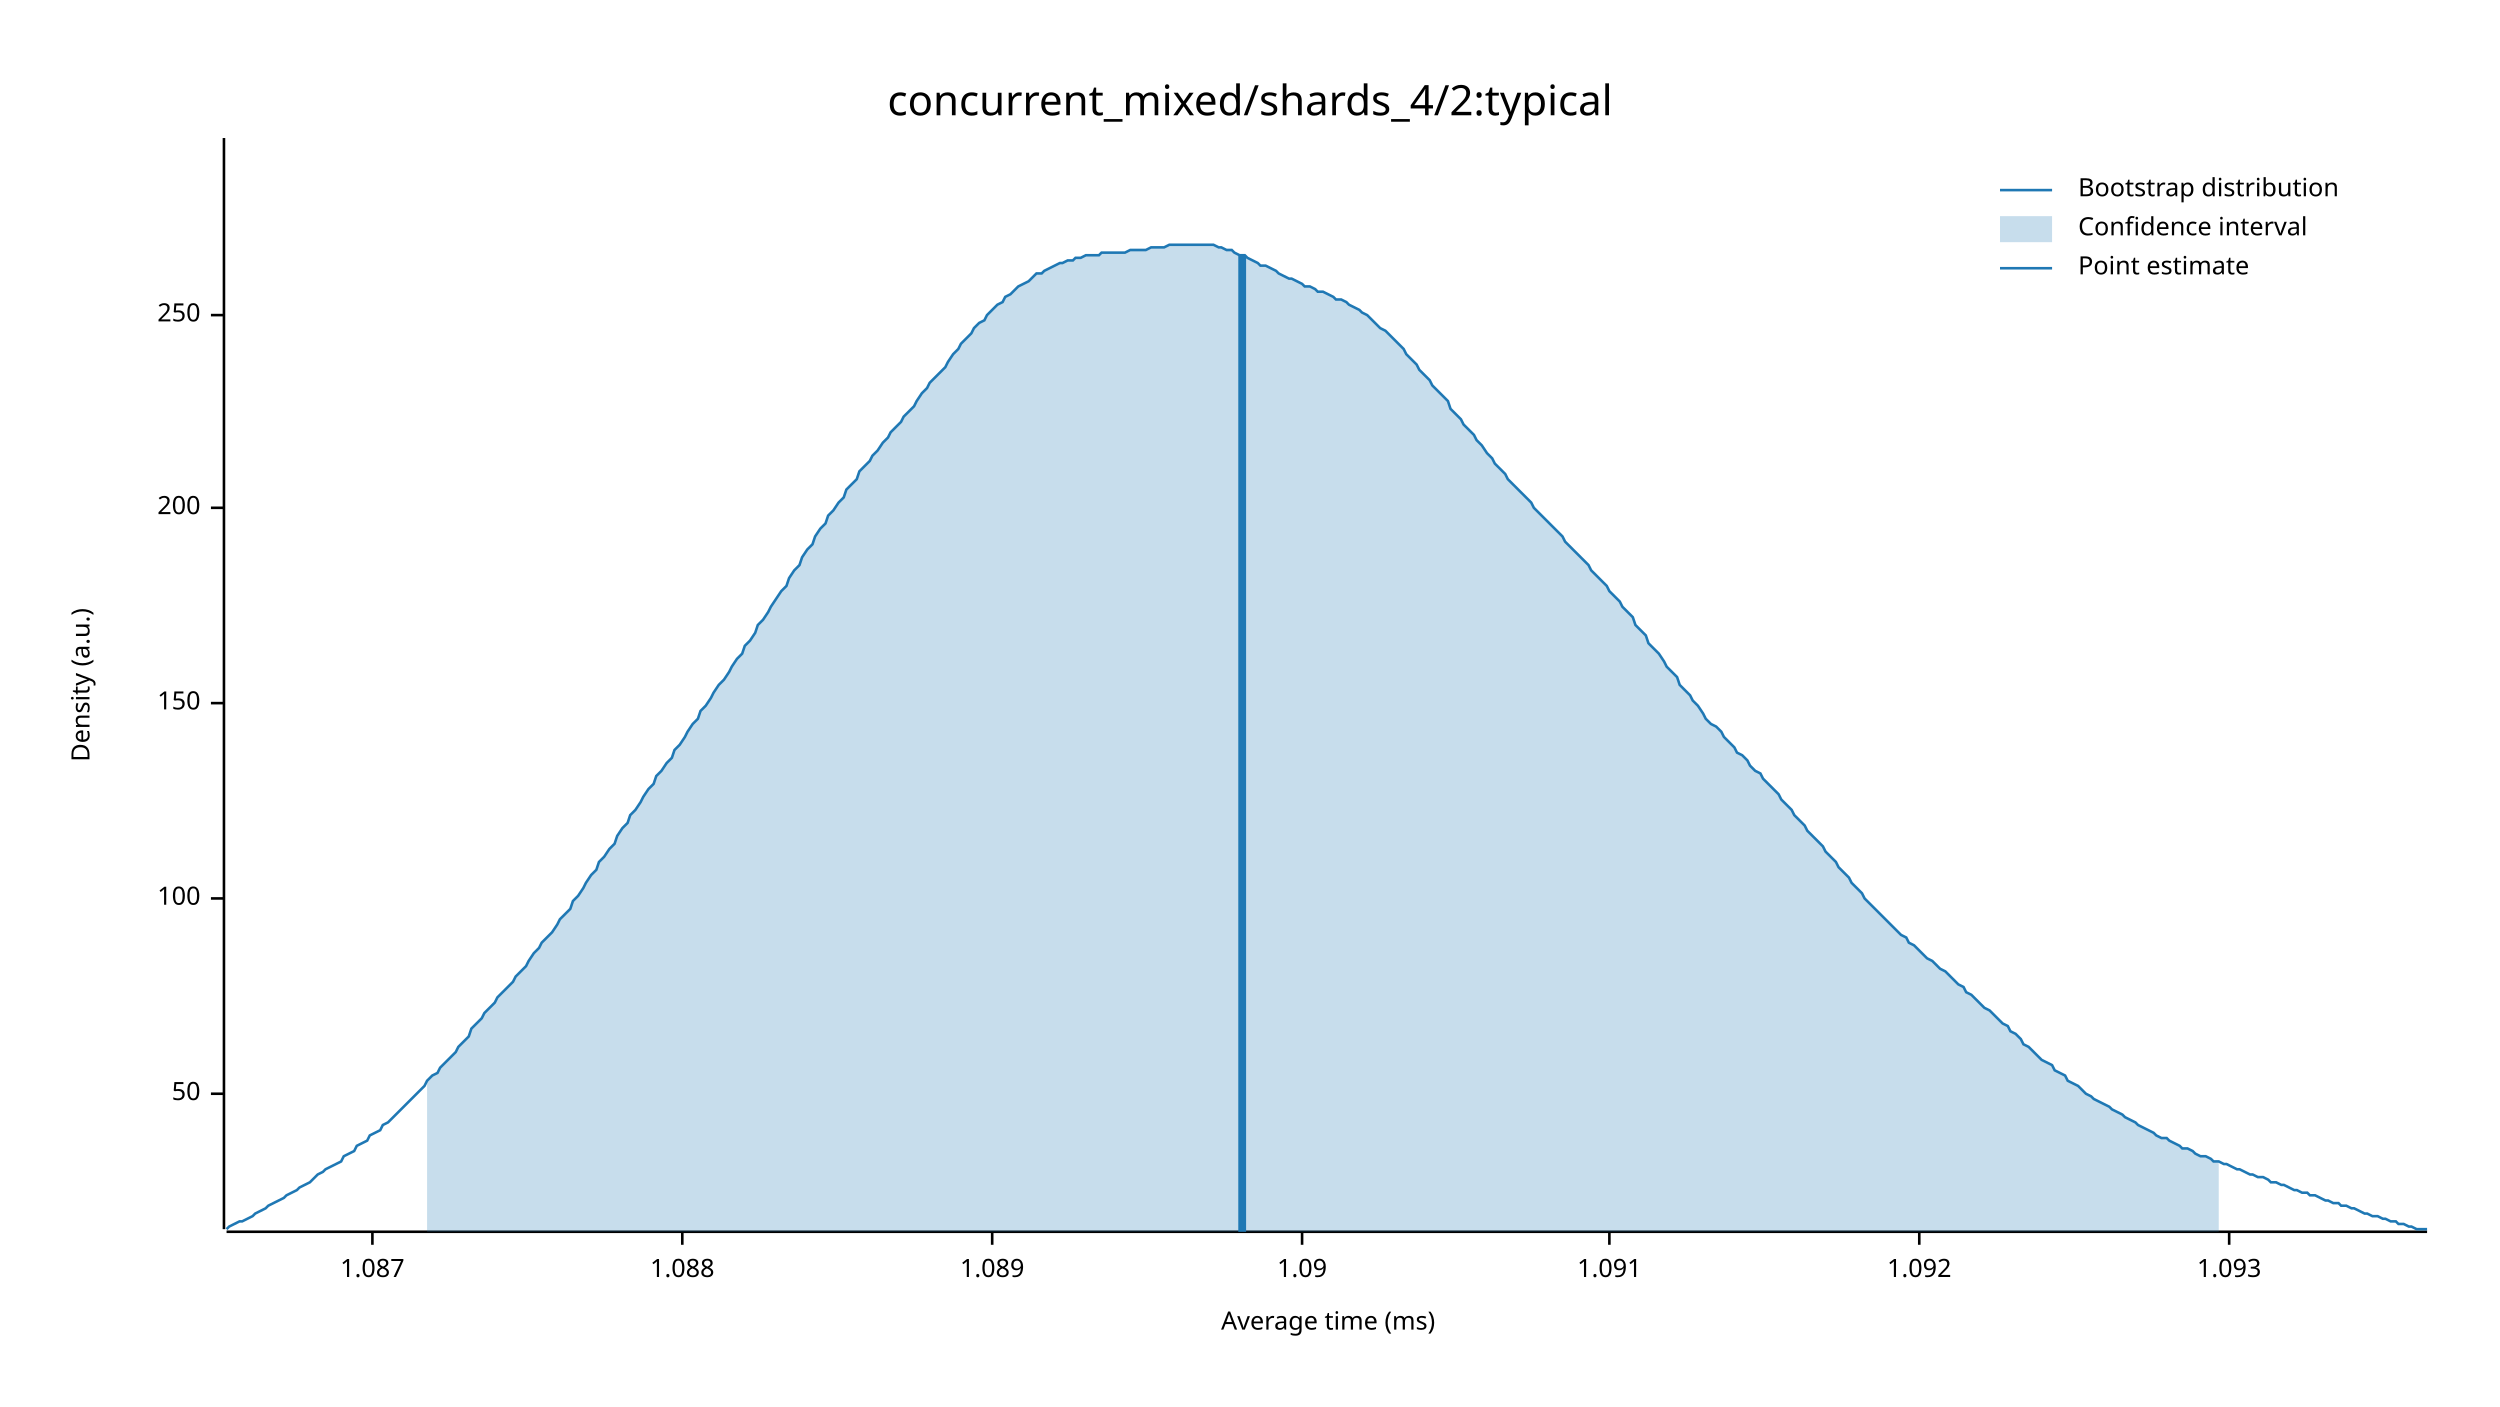
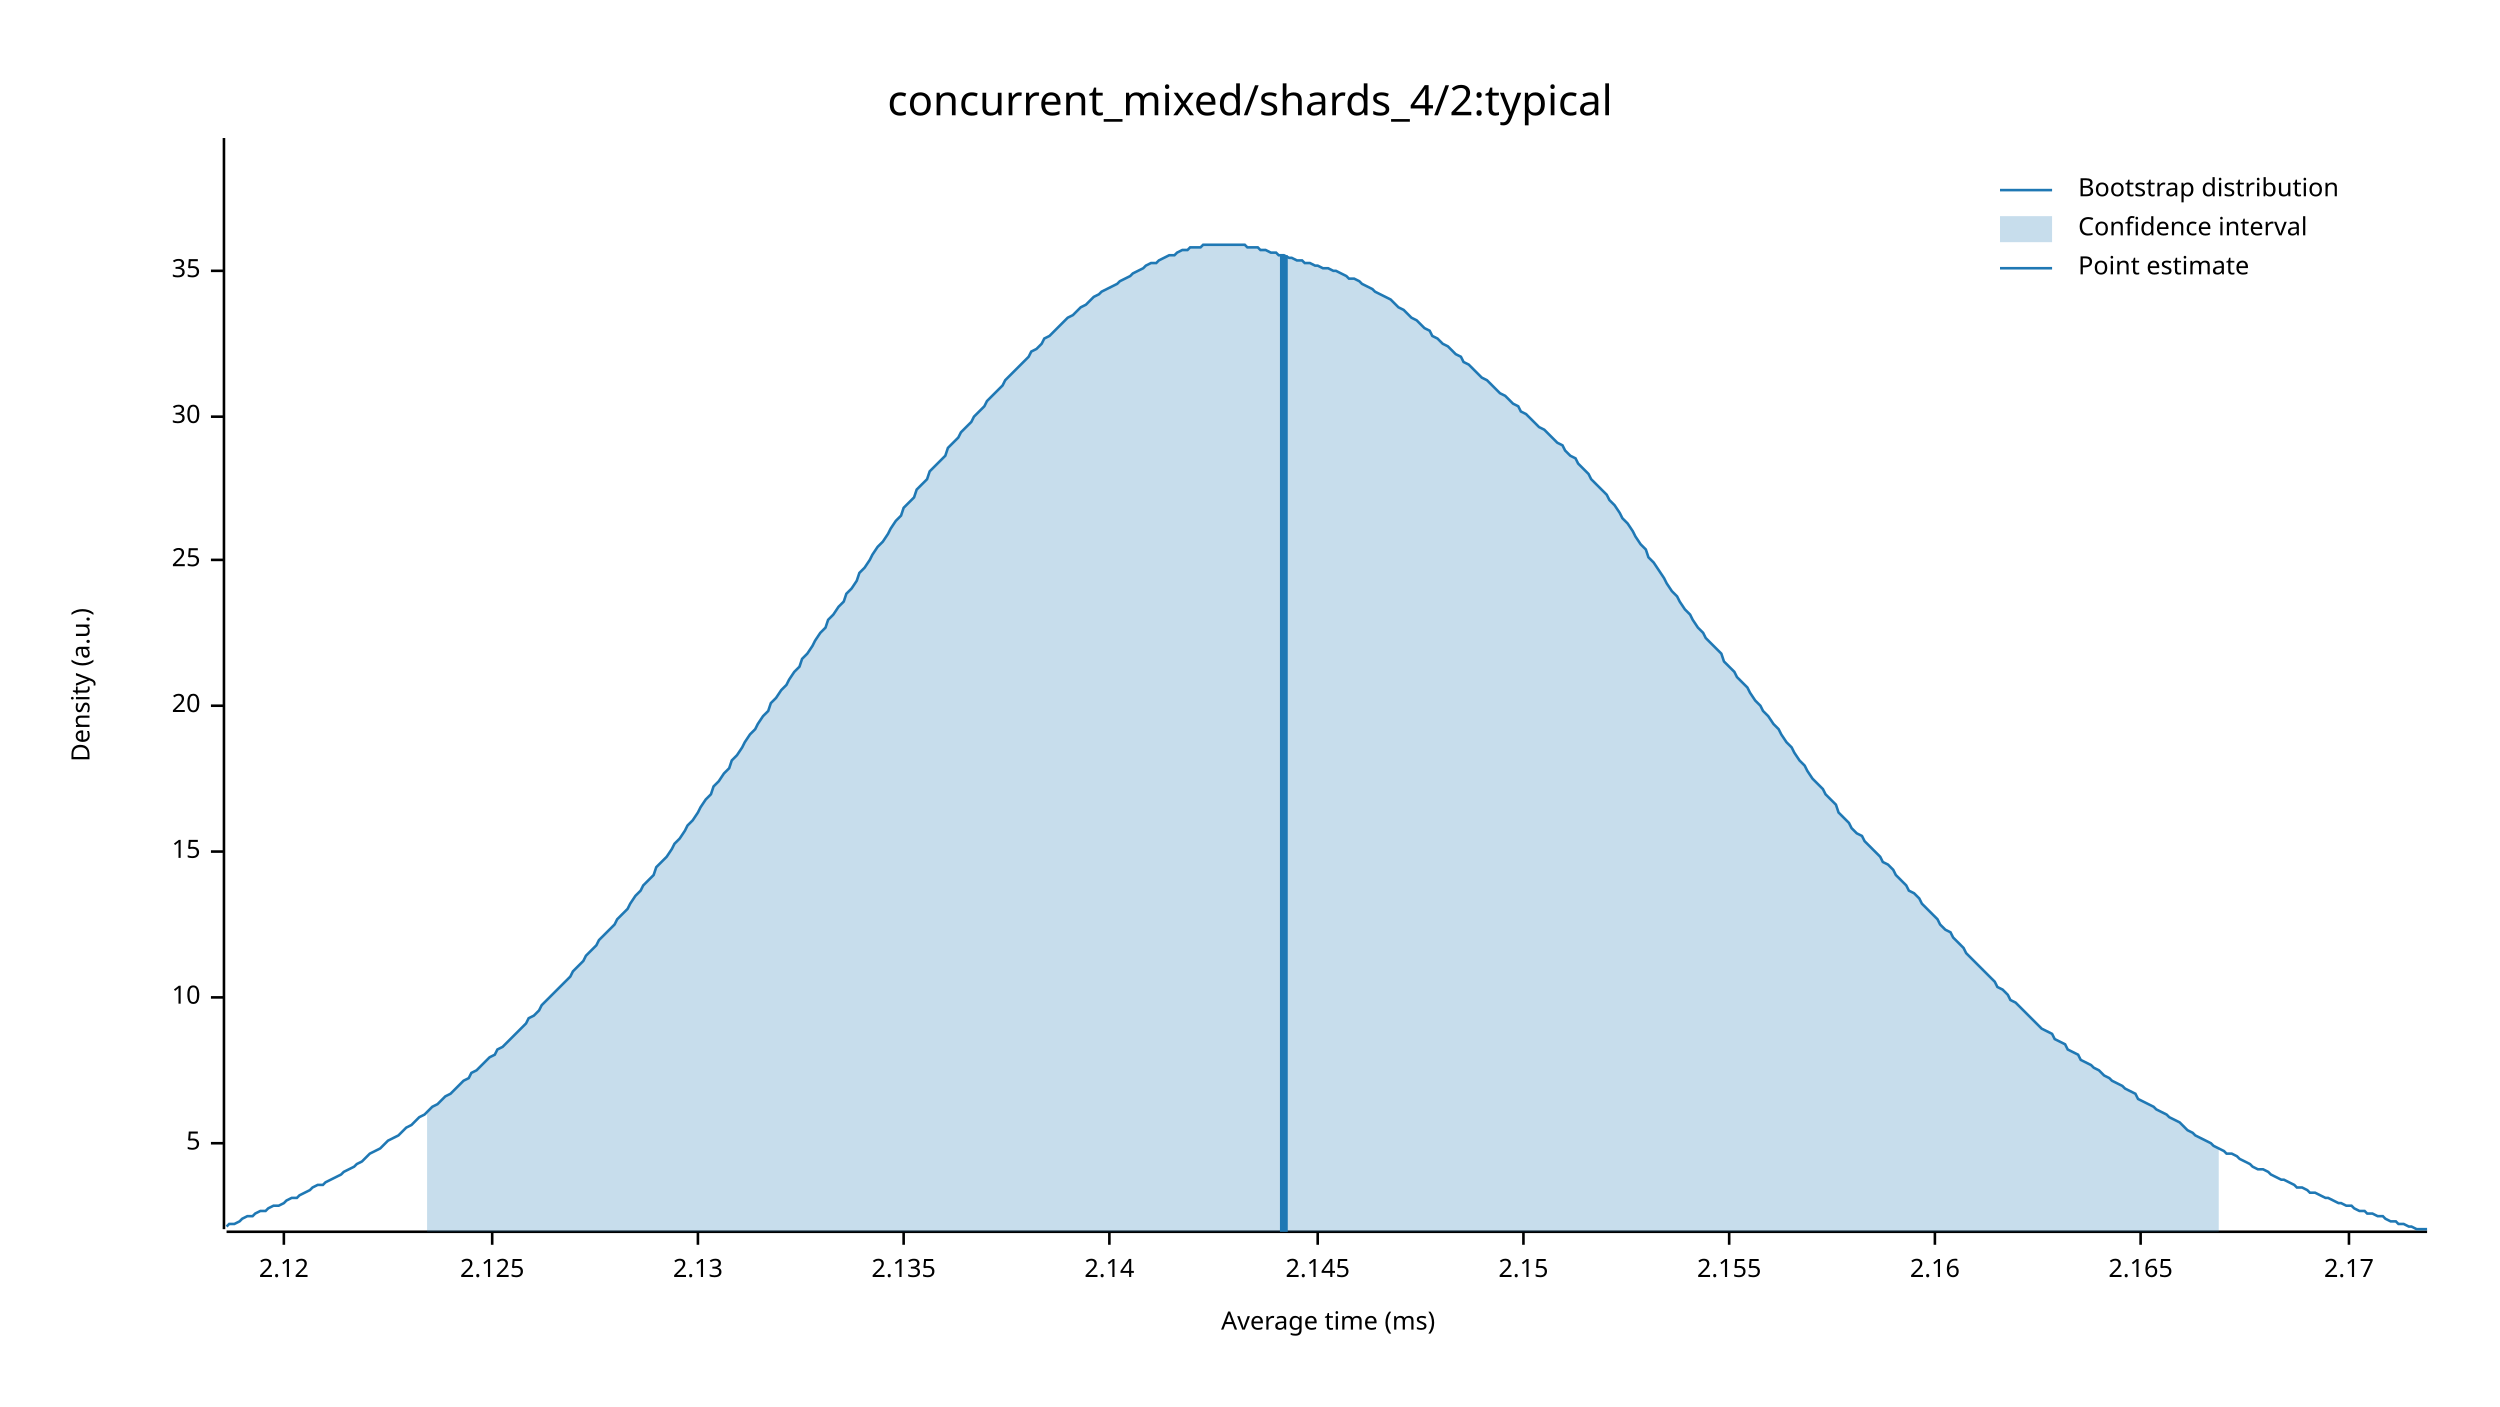
<svg xmlns="http://www.w3.org/2000/svg" width="960" height="540" viewBox="0 0 960 540">
  <text x="480" y="32" dy="0.76em" text-anchor="middle" font-family="sans-serif" font-size="16.129" opacity="1" fill="#000000">
concurrent_mixed/shards_4/2:typical
</text>
  <text x="27" y="263" dy="0.76em" text-anchor="middle" font-family="sans-serif" font-size="9.677" opacity="1" fill="#000000" transform="rotate(270, 27, 263)">
Density (a.u.)
</text>
  <text x="510" y="513" dy="-0.5ex" text-anchor="middle" font-family="sans-serif" font-size="9.677" opacity="1" fill="#000000">
Average time (ms)
</text>
  <polyline fill="none" opacity="1" stroke="#000000" stroke-width="1" points="86,53 86,472 " />
-   <text x="77" y="420" dy="0.5ex" text-anchor="end" font-family="sans-serif" font-size="9.677" opacity="1" fill="#000000">
- 50
+   <text x="77" y="439" dy="0.5ex" text-anchor="end" font-family="sans-serif" font-size="9.677" opacity="1" fill="#000000">
+ 5
</text>
-   <polyline fill="none" opacity="1" stroke="#000000" stroke-width="1" points="81,420 86,420 " />
-   <text x="77" y="345" dy="0.5ex" text-anchor="end" font-family="sans-serif" font-size="9.677" opacity="1" fill="#000000">
- 100
+   <polyline fill="none" opacity="1" stroke="#000000" stroke-width="1" points="81,439 86,439 " />
+   <text x="77" y="383" dy="0.5ex" text-anchor="end" font-family="sans-serif" font-size="9.677" opacity="1" fill="#000000">
+ 10
</text>
-   <polyline fill="none" opacity="1" stroke="#000000" stroke-width="1" points="81,345 86,345 " />
-   <text x="77" y="270" dy="0.5ex" text-anchor="end" font-family="sans-serif" font-size="9.677" opacity="1" fill="#000000">
- 150
+   <polyline fill="none" opacity="1" stroke="#000000" stroke-width="1" points="81,383 86,383 " />
+   <text x="77" y="327" dy="0.5ex" text-anchor="end" font-family="sans-serif" font-size="9.677" opacity="1" fill="#000000">
+ 15
</text>
-   <polyline fill="none" opacity="1" stroke="#000000" stroke-width="1" points="81,270 86,270 " />
-   <text x="77" y="195" dy="0.5ex" text-anchor="end" font-family="sans-serif" font-size="9.677" opacity="1" fill="#000000">
- 200
+   <polyline fill="none" opacity="1" stroke="#000000" stroke-width="1" points="81,327 86,327 " />
+   <text x="77" y="271" dy="0.5ex" text-anchor="end" font-family="sans-serif" font-size="9.677" opacity="1" fill="#000000">
+ 20
</text>
-   <polyline fill="none" opacity="1" stroke="#000000" stroke-width="1" points="81,195 86,195 " />
-   <text x="77" y="121" dy="0.5ex" text-anchor="end" font-family="sans-serif" font-size="9.677" opacity="1" fill="#000000">
- 250
+   <polyline fill="none" opacity="1" stroke="#000000" stroke-width="1" points="81,271 86,271 " />
+   <text x="77" y="215" dy="0.5ex" text-anchor="end" font-family="sans-serif" font-size="9.677" opacity="1" fill="#000000">
+ 25
</text>
-   <polyline fill="none" opacity="1" stroke="#000000" stroke-width="1" points="81,121 86,121 " />
+   <polyline fill="none" opacity="1" stroke="#000000" stroke-width="1" points="81,215 86,215 " />
+   <text x="77" y="160" dy="0.5ex" text-anchor="end" font-family="sans-serif" font-size="9.677" opacity="1" fill="#000000">
+ 30
+ </text>
+   <polyline fill="none" opacity="1" stroke="#000000" stroke-width="1" points="81,160 86,160 " />
+   <text x="77" y="104" dy="0.5ex" text-anchor="end" font-family="sans-serif" font-size="9.677" opacity="1" fill="#000000">
+ 35
+ </text>
+   <polyline fill="none" opacity="1" stroke="#000000" stroke-width="1" points="81,104 86,104 " />
  <polyline fill="none" opacity="1" stroke="#000000" stroke-width="1" points="87,473 932,473 " />
-   <text x="143" y="483" dy="0.76em" text-anchor="middle" font-family="sans-serif" font-size="9.677" opacity="1" fill="#000000">
- 1.087
+   <text x="109" y="483" dy="0.76em" text-anchor="middle" font-family="sans-serif" font-size="9.677" opacity="1" fill="#000000">
+ 2.12
</text>
-   <polyline fill="none" opacity="1" stroke="#000000" stroke-width="1" points="143,473 143,478 " />
-   <text x="262" y="483" dy="0.76em" text-anchor="middle" font-family="sans-serif" font-size="9.677" opacity="1" fill="#000000">
- 1.088
+   <polyline fill="none" opacity="1" stroke="#000000" stroke-width="1" points="109,473 109,478 " />
+   <text x="189" y="483" dy="0.76em" text-anchor="middle" font-family="sans-serif" font-size="9.677" opacity="1" fill="#000000">
+ 2.125
</text>
-   <polyline fill="none" opacity="1" stroke="#000000" stroke-width="1" points="262,473 262,478 " />
-   <text x="381" y="483" dy="0.76em" text-anchor="middle" font-family="sans-serif" font-size="9.677" opacity="1" fill="#000000">
- 1.089
+   <polyline fill="none" opacity="1" stroke="#000000" stroke-width="1" points="189,473 189,478 " />
+   <text x="268" y="483" dy="0.76em" text-anchor="middle" font-family="sans-serif" font-size="9.677" opacity="1" fill="#000000">
+ 2.13
</text>
-   <polyline fill="none" opacity="1" stroke="#000000" stroke-width="1" points="381,473 381,478 " />
-   <text x="500" y="483" dy="0.76em" text-anchor="middle" font-family="sans-serif" font-size="9.677" opacity="1" fill="#000000">
- 1.09
+   <polyline fill="none" opacity="1" stroke="#000000" stroke-width="1" points="268,473 268,478 " />
+   <text x="347" y="483" dy="0.76em" text-anchor="middle" font-family="sans-serif" font-size="9.677" opacity="1" fill="#000000">
+ 2.135
</text>
-   <polyline fill="none" opacity="1" stroke="#000000" stroke-width="1" points="500,473 500,478 " />
-   <text x="618" y="483" dy="0.76em" text-anchor="middle" font-family="sans-serif" font-size="9.677" opacity="1" fill="#000000">
- 1.091
+   <polyline fill="none" opacity="1" stroke="#000000" stroke-width="1" points="347,473 347,478 " />
+   <text x="426" y="483" dy="0.76em" text-anchor="middle" font-family="sans-serif" font-size="9.677" opacity="1" fill="#000000">
+ 2.14
</text>
-   <polyline fill="none" opacity="1" stroke="#000000" stroke-width="1" points="618,473 618,478 " />
-   <text x="737" y="483" dy="0.76em" text-anchor="middle" font-family="sans-serif" font-size="9.677" opacity="1" fill="#000000">
- 1.092
+   <polyline fill="none" opacity="1" stroke="#000000" stroke-width="1" points="426,473 426,478 " />
+   <text x="506" y="483" dy="0.76em" text-anchor="middle" font-family="sans-serif" font-size="9.677" opacity="1" fill="#000000">
+ 2.145
</text>
-   <polyline fill="none" opacity="1" stroke="#000000" stroke-width="1" points="737,473 737,478 " />
-   <text x="856" y="483" dy="0.76em" text-anchor="middle" font-family="sans-serif" font-size="9.677" opacity="1" fill="#000000">
- 1.093
+   <polyline fill="none" opacity="1" stroke="#000000" stroke-width="1" points="506,473 506,478 " />
+   <text x="585" y="483" dy="0.76em" text-anchor="middle" font-family="sans-serif" font-size="9.677" opacity="1" fill="#000000">
+ 2.15
</text>
-   <polyline fill="none" opacity="1" stroke="#000000" stroke-width="1" points="856,473 856,478 " />
-   <polyline fill="none" opacity="1" stroke="#1F78B4" stroke-width="1" points="87,472 88,471 90,470 92,469 93,469 95,468 97,467 98,466 100,465 102,464 103,463 105,462 107,461 109,460 110,459 112,458 114,457 115,456 117,455 119,454 120,453 122,451 124,450 125,449 127,448 129,447 131,446 132,444 134,443 136,442 137,440 139,439 141,438 142,436 144,435 146,434 147,432 149,431 151,429 153,427 154,426 156,424 158,422 159,421 161,419 163,417 164,415 166,413 168,412 169,410 171,408 173,406 175,404 176,402 178,400 180,398 181,395 183,393 185,391 186,389 188,387 190,385 191,383 193,381 195,379 197,377 198,375 200,373 202,371 203,369 205,366 207,364 208,362 210,360 212,358 214,355 215,353 217,351 219,349 220,346 222,344 224,341 225,339 227,336 229,334 230,331 232,329 234,326 236,324 237,321 239,318 241,316 242,313 244,311 246,308 247,306 249,303 251,301 252,298 254,296 256,293 258,291 259,288 261,286 263,283 264,281 266,278 268,276 269,273 271,271 273,268 274,266 276,263 278,261 280,258 281,256 283,253 285,251 286,248 288,246 290,243 291,240 293,238 295,235 296,233 298,230 300,227 302,225 303,222 305,219 307,217 308,214 310,211 312,209 313,206 315,203 317,201 318,198 320,196 322,193 324,191 325,188 327,186 329,184 330,181 332,179 334,177 335,175 337,173 339,170 341,168 342,166 344,164 346,162 347,160 349,158 351,156 352,154 354,151 356,149 357,147 359,145 361,143 363,141 364,139 366,136 368,134 369,132 371,130 373,128 374,126 376,124 378,123 379,121 381,119 383,117 385,116 386,114 388,113 390,111 391,110 393,109 395,108 396,107 398,105 400,105 401,104 403,103 405,102 407,101 408,101 410,100 412,100 413,99 415,99 417,98 418,98 420,98 422,98 423,97 425,97 427,97 429,97 430,97 432,97 434,96 435,96 437,96 439,96 440,96 442,95 444,95 445,95 447,95 449,94 451,94 452,94 454,94 456,94 457,94 459,94 461,94 462,94 464,94 466,94 468,95 469,95 471,96 473,96 474,97 476,98 478,98 479,99 481,100 483,101 484,102 486,102 488,103 490,104 491,105 493,106 495,107 496,107 498,108 500,109 501,110 503,110 505,111 506,112 508,112 510,113 512,114 513,115 515,115 517,116 518,117 520,118 522,119 523,120 525,121 527,123 528,124 530,126 532,127 534,129 535,130 537,132 539,134 540,136 542,138 544,140 545,142 547,144 549,146 550,148 552,150 554,152 556,154 557,157 559,159 561,161 562,163 564,165 566,167 567,169 569,171 571,174 573,176 574,178 576,180 578,182 579,184 581,186 583,188 584,189 586,191 588,193 589,195 591,197 593,199 595,201 596,202 598,204 600,206 601,208 603,210 605,212 606,213 608,215 610,217 611,219 613,221 615,223 617,225 618,227 620,229 622,231 623,233 625,235 627,237 628,240 630,242 632,244 633,247 635,249 637,251 639,254 640,256 642,258 644,260 645,263 647,265 649,267 650,269 652,271 654,274 655,276 657,278 659,279 661,281 662,283 664,285 666,287 667,289 669,290 671,292 672,294 674,296 676,297 677,299 679,301 681,303 683,305 684,307 686,309 688,311 689,313 691,315 693,317 694,319 696,321 698,323 700,325 701,327 703,329 705,331 706,333 708,335 710,337 711,339 713,341 715,343 716,345 718,347 720,349 722,351 723,352 725,354 727,356 728,357 730,359 732,360 733,362 735,363 737,365 738,366 740,368 742,369 744,371 745,372 747,373 749,375 750,376 752,378 754,379 755,381 757,382 759,384 760,385 762,387 764,388 766,390 767,391 769,393 771,394 772,396 774,397 776,399 777,401 779,402 781,404 782,405 784,407 786,408 788,409 789,411 791,412 793,413 794,415 796,416 798,417 799,418 801,420 803,421 804,422 806,423 808,424 810,425 811,426 813,427 815,428 816,429 818,430 820,431 821,432 823,433 825,434 827,435 828,436 830,437 832,437 833,438 835,439 837,440 838,441 840,441 842,442 843,443 845,444 847,444 849,445 850,446 852,446 854,447 855,447 857,448 859,449 860,449 862,450 864,451 865,451 867,452 869,452 871,453 872,454 874,454 876,455 877,455 879,456 881,457 882,457 884,458 886,458 887,459 889,459 891,460 893,461 894,461 896,462 898,462 899,463 901,463 903,464 904,464 906,465 908,466 909,466 911,467 913,467 915,468 916,468 918,469 920,469 921,470 923,470 925,471 926,471 928,472 930,472 932,472 " />
-   <polygon opacity="0.25" fill="#1F78B4" points="164,415 166,413 168,412 169,410 171,408 173,406 175,404 176,402 178,400 180,398 181,395 183,393 185,391 186,389 188,387 190,385 191,383 193,381 195,379 197,377 198,375 200,373 202,371 203,369 205,366 207,364 208,362 210,360 212,358 214,355 215,353 217,351 219,349 220,346 222,344 224,341 225,339 227,336 229,334 230,331 232,329 234,326 236,324 237,321 239,318 241,316 242,313 244,311 246,308 247,306 249,303 251,301 252,298 254,296 256,293 258,291 259,288 261,286 263,283 264,281 266,278 268,276 269,273 271,271 273,268 274,266 276,263 278,261 280,258 281,256 283,253 285,251 286,248 288,246 290,243 291,240 293,238 295,235 296,233 298,230 300,227 302,225 303,222 305,219 307,217 308,214 310,211 312,209 313,206 315,203 317,201 318,198 320,196 322,193 324,191 325,188 327,186 329,184 330,181 332,179 334,177 335,175 337,173 339,170 341,168 342,166 344,164 346,162 347,160 349,158 351,156 352,154 354,151 356,149 357,147 359,145 361,143 363,141 364,139 366,136 368,134 369,132 371,130 373,128 374,126 376,124 378,123 379,121 381,119 383,117 385,116 386,114 388,113 390,111 391,110 393,109 395,108 396,107 398,105 400,105 401,104 403,103 405,102 407,101 408,101 410,100 412,100 413,99 415,99 417,98 418,98 420,98 422,98 423,97 425,97 427,97 429,97 430,97 432,97 434,96 435,96 437,96 439,96 440,96 442,95 444,95 445,95 447,95 449,94 451,94 452,94 454,94 456,94 457,94 459,94 461,94 462,94 464,94 466,94 468,95 469,95 471,96 473,96 474,97 476,98 478,98 479,99 481,100 483,101 484,102 486,102 488,103 490,104 491,105 493,106 495,107 496,107 498,108 500,109 501,110 503,110 505,111 506,112 508,112 510,113 512,114 513,115 515,115 517,116 518,117 520,118 522,119 523,120 525,121 527,123 528,124 530,126 532,127 534,129 535,130 537,132 539,134 540,136 542,138 544,140 545,142 547,144 549,146 550,148 552,150 554,152 556,154 557,157 559,159 561,161 562,163 564,165 566,167 567,169 569,171 571,174 573,176 574,178 576,180 578,182 579,184 581,186 583,188 584,189 586,191 588,193 589,195 591,197 593,199 595,201 596,202 598,204 600,206 601,208 603,210 605,212 606,213 608,215 610,217 611,219 613,221 615,223 617,225 618,227 620,229 622,231 623,233 625,235 627,237 628,240 630,242 632,244 633,247 635,249 637,251 639,254 640,256 642,258 644,260 645,263 647,265 649,267 650,269 652,271 654,274 655,276 657,278 659,279 661,281 662,283 664,285 666,287 667,289 669,290 671,292 672,294 674,296 676,297 677,299 679,301 681,303 683,305 684,307 686,309 688,311 689,313 691,315 693,317 694,319 696,321 698,323 700,325 701,327 703,329 705,331 706,333 708,335 710,337 711,339 713,341 715,343 716,345 718,347 720,349 722,351 723,352 725,354 727,356 728,357 730,359 732,360 733,362 735,363 737,365 738,366 740,368 742,369 744,371 745,372 747,373 749,375 750,376 752,378 754,379 755,381 757,382 759,384 760,385 762,387 764,388 766,390 767,391 769,393 771,394 772,396 774,397 776,399 777,401 779,402 781,404 782,405 784,407 786,408 788,409 789,411 791,412 793,413 794,415 796,416 798,417 799,418 801,420 803,421 804,422 806,423 808,424 810,425 811,426 813,427 815,428 816,429 818,430 820,431 821,432 823,433 825,434 827,435 828,436 830,437 832,437 833,438 835,439 837,440 838,441 840,441 842,442 843,443 845,444 847,444 849,445 850,446 852,446 852,473 164,473 " />
-   <polyline fill="none" opacity="1" stroke="#1F78B4" stroke-width="3" points="477,473 477,98 " />
+   <polyline fill="none" opacity="1" stroke="#000000" stroke-width="1" points="585,473 585,478 " />
+   <text x="664" y="483" dy="0.76em" text-anchor="middle" font-family="sans-serif" font-size="9.677" opacity="1" fill="#000000">
+ 2.155
+ </text>
+   <polyline fill="none" opacity="1" stroke="#000000" stroke-width="1" points="664,473 664,478 " />
+   <text x="743" y="483" dy="0.76em" text-anchor="middle" font-family="sans-serif" font-size="9.677" opacity="1" fill="#000000">
+ 2.16
+ </text>
+   <polyline fill="none" opacity="1" stroke="#000000" stroke-width="1" points="743,473 743,478 " />
+   <text x="822" y="483" dy="0.76em" text-anchor="middle" font-family="sans-serif" font-size="9.677" opacity="1" fill="#000000">
+ 2.165
+ </text>
+   <polyline fill="none" opacity="1" stroke="#000000" stroke-width="1" points="822,473 822,478 " />
+   <text x="902" y="483" dy="0.76em" text-anchor="middle" font-family="sans-serif" font-size="9.677" opacity="1" fill="#000000">
+ 2.17
+ </text>
+   <polyline fill="none" opacity="1" stroke="#000000" stroke-width="1" points="902,473 902,478 " />
+   <polyline fill="none" opacity="1" stroke="#1F78B4" stroke-width="1" points="87,471 88,470 90,470 92,469 93,468 95,467 97,467 98,466 100,465 102,465 103,464 105,463 107,463 109,462 110,461 112,460 114,460 115,459 117,458 119,457 120,456 122,455 124,455 125,454 127,453 129,452 131,451 132,450 134,449 136,448 137,447 139,446 141,444 142,443 144,442 146,441 147,440 149,438 151,437 153,436 154,435 156,433 158,432 159,431 161,429 163,428 164,427 166,425 168,424 169,423 171,421 173,420 175,418 176,417 178,415 180,414 181,412 183,411 185,409 186,408 188,406 190,405 191,403 193,402 195,400 197,398 198,397 200,395 202,393 203,391 205,390 207,388 208,386 210,384 212,382 214,380 215,379 217,377 219,375 220,373 222,371 224,369 225,367 227,365 229,363 230,361 232,359 234,357 236,355 237,353 239,351 241,349 242,347 244,344 246,342 247,340 249,338 251,336 252,333 254,331 256,329 258,326 259,324 261,322 263,319 264,317 266,315 268,312 269,310 271,307 273,305 274,302 276,300 278,297 280,295 281,292 283,290 285,287 286,285 288,282 290,280 291,278 293,275 295,273 296,270 298,268 300,265 302,263 303,261 305,258 307,256 308,253 310,251 312,248 313,246 315,243 317,241 318,238 320,236 322,233 324,231 325,228 327,226 329,223 330,220 332,218 334,215 335,213 337,210 339,208 341,205 342,203 344,200 346,198 347,195 349,193 351,191 352,188 354,186 356,184 357,181 359,179 361,177 363,175 364,172 366,170 368,168 369,166 371,164 373,162 374,160 376,158 378,156 379,154 381,152 383,150 385,148 386,146 388,144 390,142 391,141 393,139 395,137 396,135 398,134 400,132 401,130 403,129 405,127 407,125 408,124 410,122 412,121 413,120 415,118 417,117 418,116 420,114 422,113 423,112 425,111 427,110 429,109 430,108 432,107 434,106 435,105 437,104 439,103 440,102 442,101 444,101 445,100 447,99 449,98 451,98 452,97 454,96 456,96 457,95 459,95 461,95 462,94 464,94 466,94 468,94 469,94 471,94 473,94 474,94 476,94 478,94 479,95 481,95 483,95 484,96 486,96 488,97 490,97 491,98 493,98 495,99 496,99 498,100 500,100 501,101 503,101 505,102 506,102 508,103 510,103 512,104 513,104 515,105 517,106 518,107 520,107 522,108 523,109 525,110 527,111 528,112 530,113 532,114 534,115 535,116 537,118 539,119 540,120 542,122 544,123 545,124 547,126 549,127 550,129 552,130 554,132 556,133 557,134 559,136 561,137 562,139 564,140 566,142 567,143 569,145 571,146 573,148 574,149 576,151 578,152 579,153 581,155 583,156 584,158 586,159 588,161 589,162 591,164 593,165 595,167 596,168 598,170 600,171 601,173 603,175 605,176 606,178 608,180 610,182 611,184 613,186 615,188 617,190 618,192 620,194 622,197 623,199 625,201 627,204 628,206 630,209 632,211 633,214 635,216 637,219 639,222 640,224 642,227 644,229 645,231 647,234 649,236 650,238 652,241 654,243 655,245 657,247 659,249 661,251 662,254 664,256 666,258 667,260 669,262 671,264 672,266 674,269 676,271 677,273 679,275 681,278 683,280 684,282 686,285 688,287 689,289 691,292 693,294 694,296 696,299 698,301 700,303 701,305 703,307 705,309 706,312 708,314 710,316 711,318 713,320 715,321 716,323 718,325 720,327 722,329 723,331 725,332 727,334 728,336 730,338 732,340 733,342 735,343 737,345 738,347 740,349 742,351 744,353 745,355 747,357 749,358 750,360 752,362 754,364 755,366 757,368 759,370 760,371 762,373 764,375 766,377 767,379 769,380 771,382 772,384 774,385 776,387 777,388 779,390 781,392 782,393 784,395 786,396 788,397 789,399 791,400 793,401 794,403 796,404 798,405 799,407 801,408 803,409 804,410 806,411 808,413 810,414 811,415 813,416 815,417 816,418 818,419 820,420 821,422 823,423 825,424 827,425 828,426 830,427 832,428 833,429 835,430 837,431 838,432 840,434 842,435 843,436 845,437 847,438 849,439 850,440 852,441 854,442 855,443 857,443 859,444 860,445 862,446 864,447 865,448 867,449 869,449 871,450 872,451 874,452 876,453 877,453 879,454 881,455 882,456 884,456 886,457 887,458 889,458 891,459 893,460 894,460 896,461 898,462 899,462 901,463 903,463 904,464 906,465 908,465 909,466 911,466 913,467 915,467 916,468 918,469 920,469 921,470 923,470 925,471 926,471 928,472 930,472 932,472 " />
+   <polygon opacity="0.25" fill="#1F78B4" points="164,427 166,425 168,424 169,423 171,421 173,420 175,418 176,417 178,415 180,414 181,412 183,411 185,409 186,408 188,406 190,405 191,403 193,402 195,400 197,398 198,397 200,395 202,393 203,391 205,390 207,388 208,386 210,384 212,382 214,380 215,379 217,377 219,375 220,373 222,371 224,369 225,367 227,365 229,363 230,361 232,359 234,357 236,355 237,353 239,351 241,349 242,347 244,344 246,342 247,340 249,338 251,336 252,333 254,331 256,329 258,326 259,324 261,322 263,319 264,317 266,315 268,312 269,310 271,307 273,305 274,302 276,300 278,297 280,295 281,292 283,290 285,287 286,285 288,282 290,280 291,278 293,275 295,273 296,270 298,268 300,265 302,263 303,261 305,258 307,256 308,253 310,251 312,248 313,246 315,243 317,241 318,238 320,236 322,233 324,231 325,228 327,226 329,223 330,220 332,218 334,215 335,213 337,210 339,208 341,205 342,203 344,200 346,198 347,195 349,193 351,191 352,188 354,186 356,184 357,181 359,179 361,177 363,175 364,172 366,170 368,168 369,166 371,164 373,162 374,160 376,158 378,156 379,154 381,152 383,150 385,148 386,146 388,144 390,142 391,141 393,139 395,137 396,135 398,134 400,132 401,130 403,129 405,127 407,125 408,124 410,122 412,121 413,120 415,118 417,117 418,116 420,114 422,113 423,112 425,111 427,110 429,109 430,108 432,107 434,106 435,105 437,104 439,103 440,102 442,101 444,101 445,100 447,99 449,98 451,98 452,97 454,96 456,96 457,95 459,95 461,95 462,94 464,94 466,94 468,94 469,94 471,94 473,94 474,94 476,94 478,94 479,95 481,95 483,95 484,96 486,96 488,97 490,97 491,98 493,98 495,99 496,99 498,100 500,100 501,101 503,101 505,102 506,102 508,103 510,103 512,104 513,104 515,105 517,106 518,107 520,107 522,108 523,109 525,110 527,111 528,112 530,113 532,114 534,115 535,116 537,118 539,119 540,120 542,122 544,123 545,124 547,126 549,127 550,129 552,130 554,132 556,133 557,134 559,136 561,137 562,139 564,140 566,142 567,143 569,145 571,146 573,148 574,149 576,151 578,152 579,153 581,155 583,156 584,158 586,159 588,161 589,162 591,164 593,165 595,167 596,168 598,170 600,171 601,173 603,175 605,176 606,178 608,180 610,182 611,184 613,186 615,188 617,190 618,192 620,194 622,197 623,199 625,201 627,204 628,206 630,209 632,211 633,214 635,216 637,219 639,222 640,224 642,227 644,229 645,231 647,234 649,236 650,238 652,241 654,243 655,245 657,247 659,249 661,251 662,254 664,256 666,258 667,260 669,262 671,264 672,266 674,269 676,271 677,273 679,275 681,278 683,280 684,282 686,285 688,287 689,289 691,292 693,294 694,296 696,299 698,301 700,303 701,305 703,307 705,309 706,312 708,314 710,316 711,318 713,320 715,321 716,323 718,325 720,327 722,329 723,331 725,332 727,334 728,336 730,338 732,340 733,342 735,343 737,345 738,347 740,349 742,351 744,353 745,355 747,357 749,358 750,360 752,362 754,364 755,366 757,368 759,370 760,371 762,373 764,375 766,377 767,379 769,380 771,382 772,384 774,385 776,387 777,388 779,390 781,392 782,393 784,395 786,396 788,397 789,399 791,400 793,401 794,403 796,404 798,405 799,407 801,408 803,409 804,410 806,411 808,413 810,414 811,415 813,416 815,417 816,418 818,419 820,420 821,422 823,423 825,424 827,425 828,426 830,427 832,428 833,429 835,430 837,431 838,432 840,434 842,435 843,436 845,437 847,438 849,439 850,440 852,441 852,473 164,473 " />
+   <polyline fill="none" opacity="1" stroke="#1F78B4" stroke-width="3" points="493,473 493,98 " />
  <text x="798" y="68" dy="0.76em" text-anchor="start" font-family="sans-serif" font-size="9.677" opacity="1" fill="#000000">
Bootstrap distribution
</text>
  <text x="798" y="83" dy="0.76em" text-anchor="start" font-family="sans-serif" font-size="9.677" opacity="1" fill="#000000">
Confidence interval
</text>
  <text x="798" y="98" dy="0.76em" text-anchor="start" font-family="sans-serif" font-size="9.677" opacity="1" fill="#000000">
Point estimate
</text>
  <polyline fill="none" opacity="1" stroke="#1F78B4" stroke-width="1" points="768,73 788,73 " />
  <rect x="768" y="83" width="20" height="10" opacity="0.25" fill="#1F78B4" stroke="none" />
  <polyline fill="none" opacity="1" stroke="#1F78B4" stroke-width="1" points="768,103 788,103 " />
</svg>
